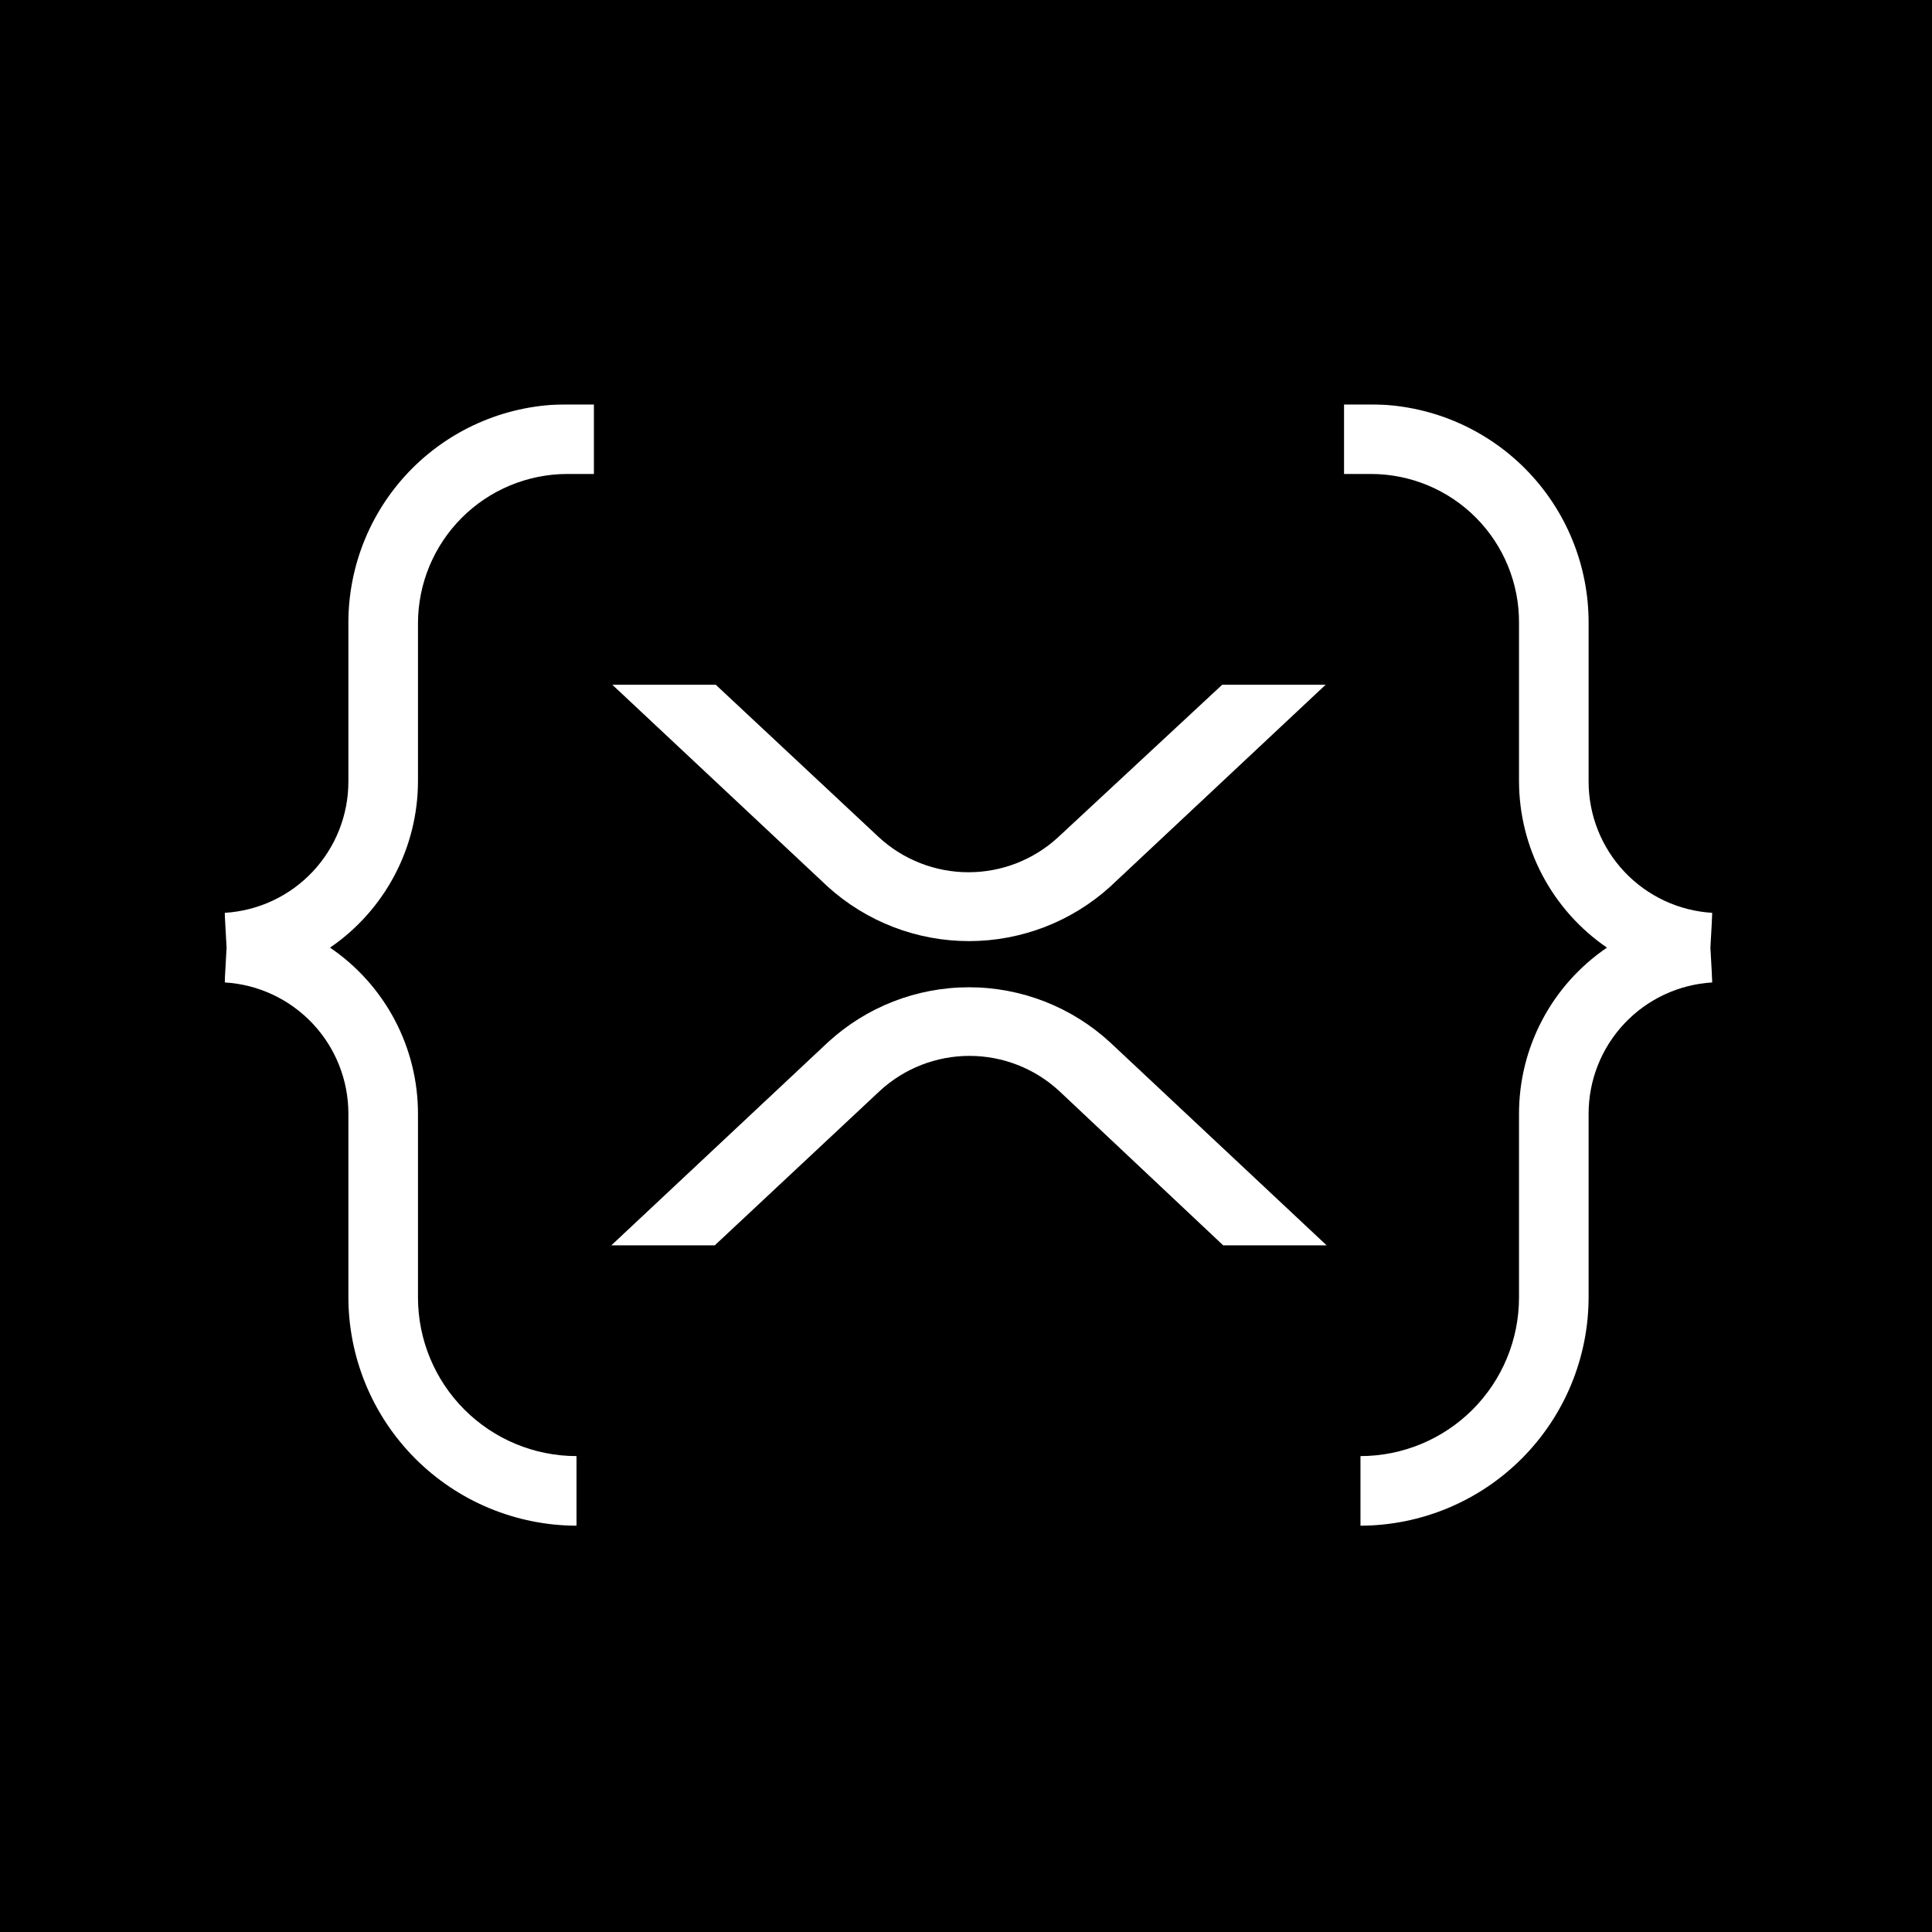
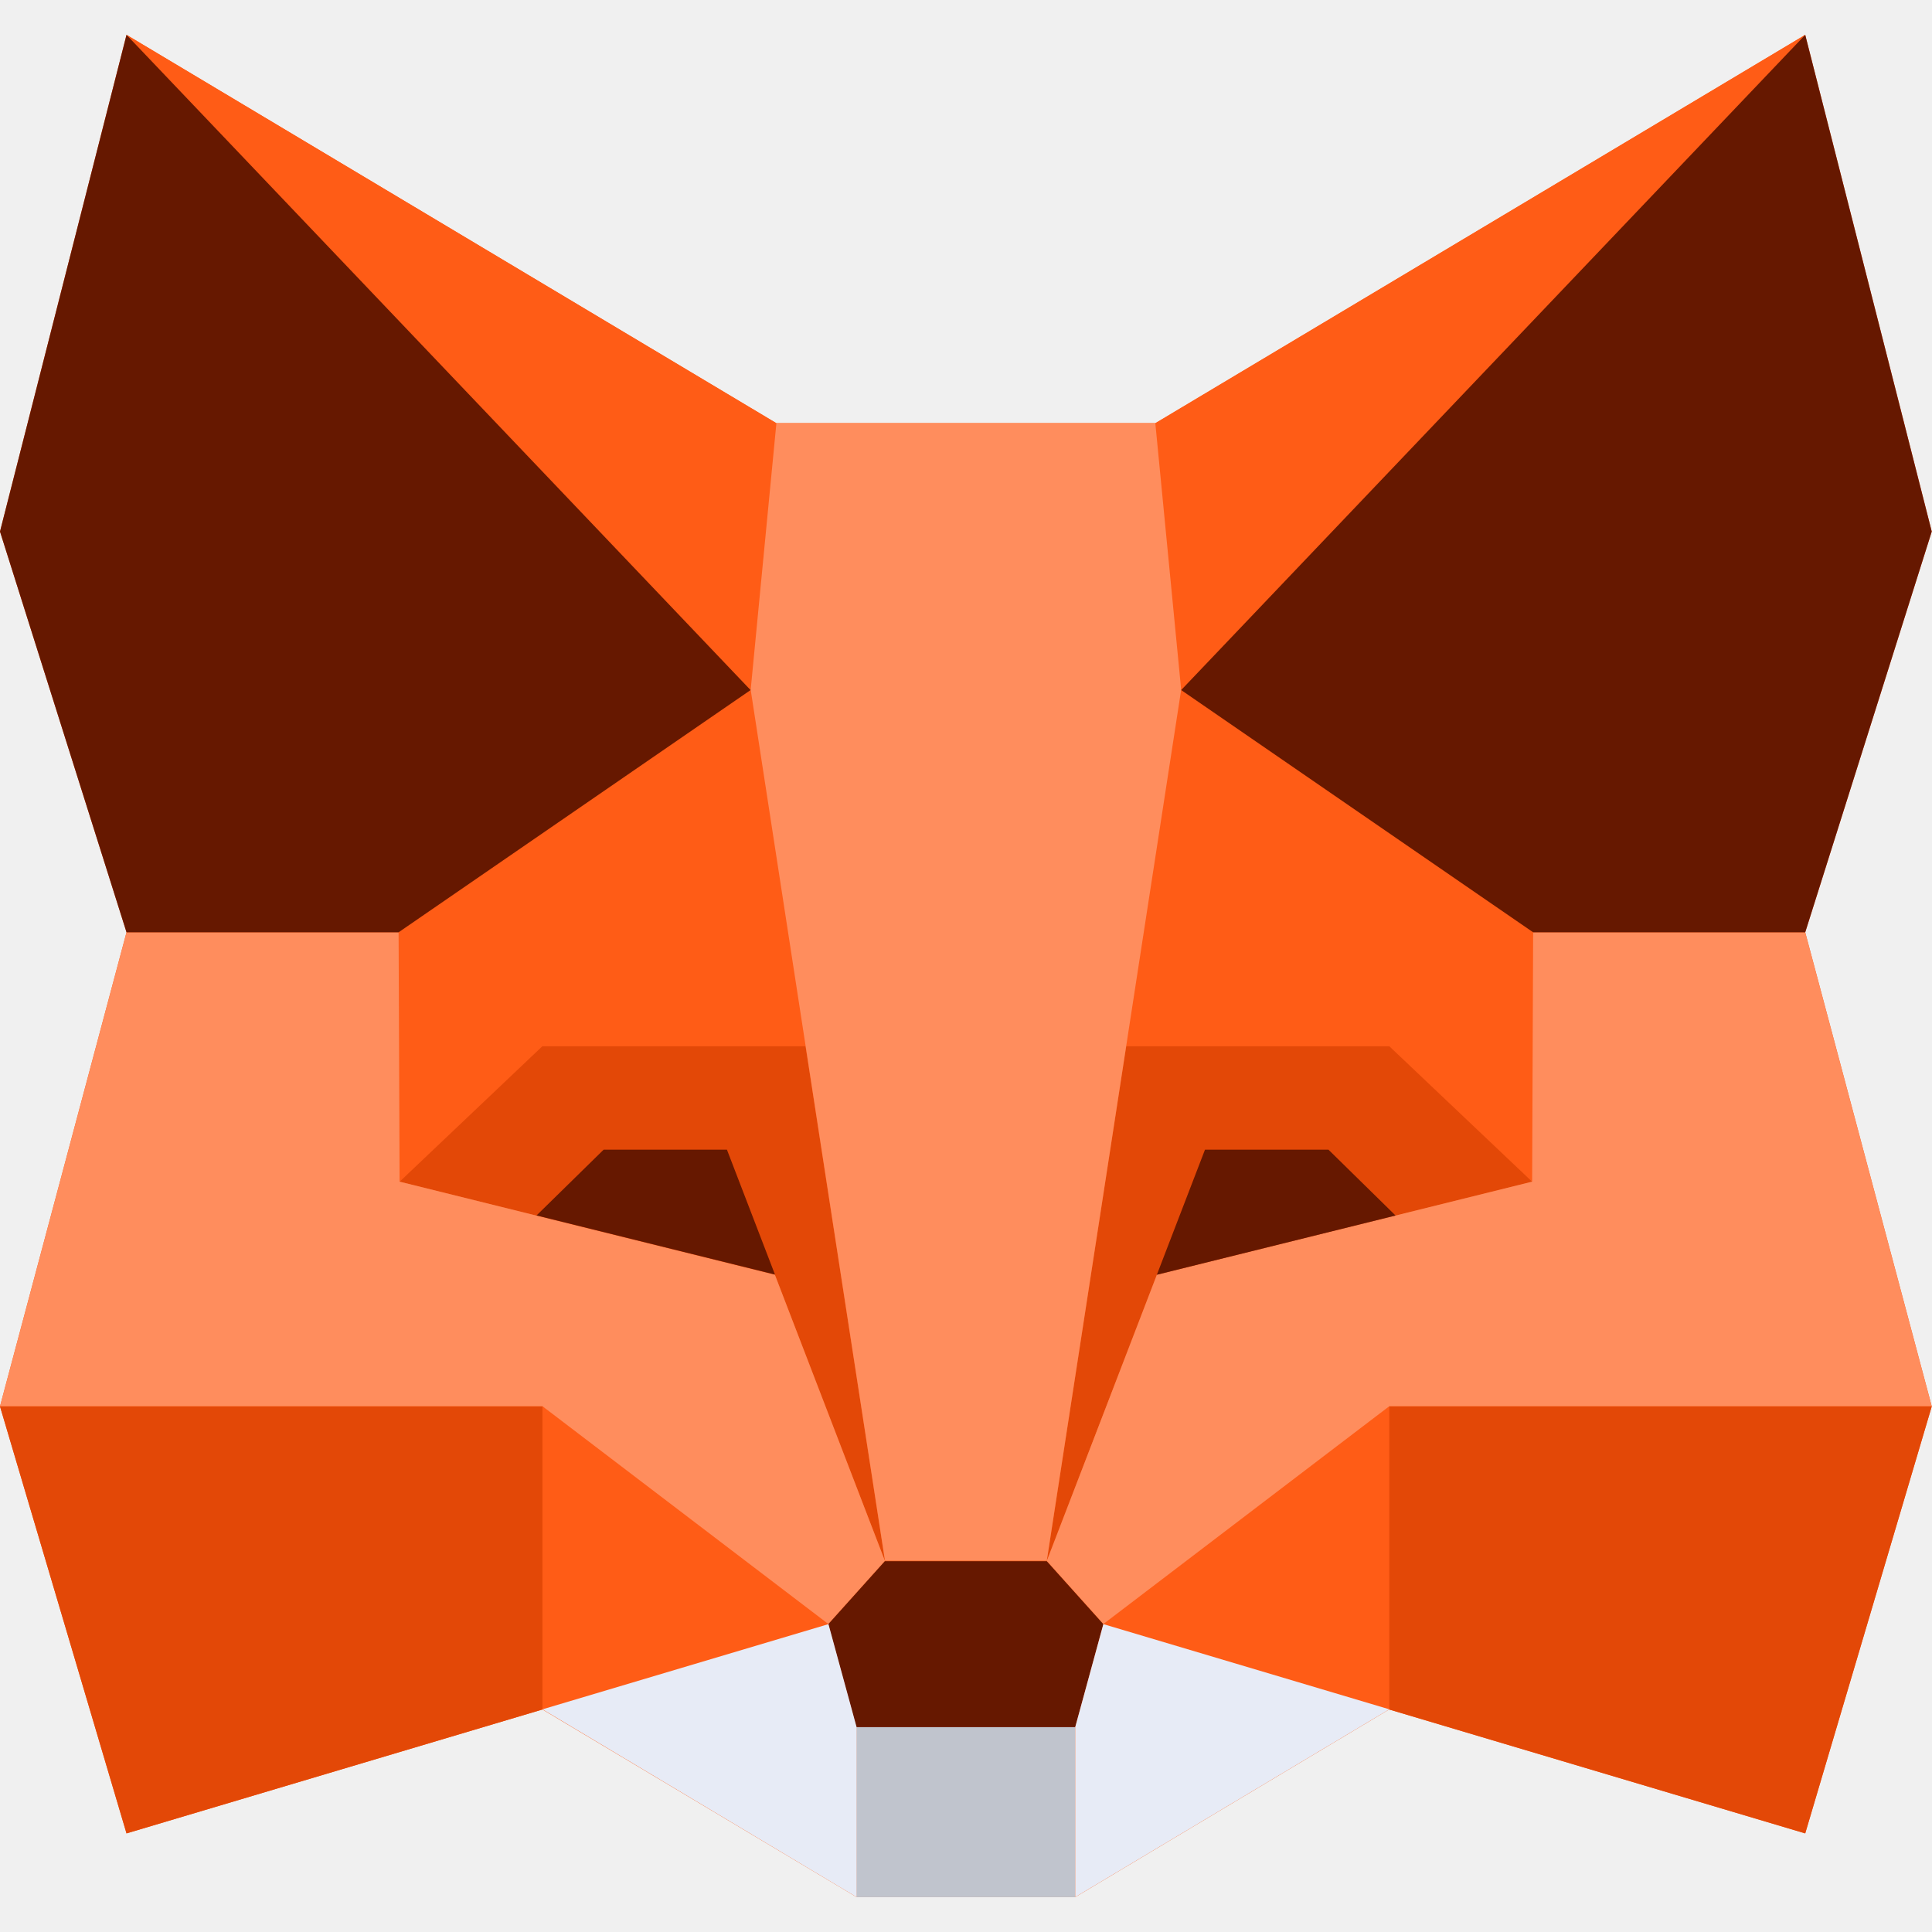
- <svg xmlns="http://www.w3.org/2000/svg" width="387" height="387" viewBox="0 0 387 387" fill="none">
-   <g clip-path="url(#clip0_2075_2)">
-     <path d="M387 0H0V387H387V0Z" fill="black" />
-     <mask id="mask0_2075_2" style="mask-type:luminance" maskUnits="userSpaceOnUse" x="45" y="81" width="298" height="225">
-       <path d="M343 81H45V306H343V81Z" fill="white" />
-     </mask>
-     <g mask="url(#mask0_2075_2)">
-       <path d="M113.546 94.942H118.967V81H113.546C107.798 80.995 102.105 82.123 96.793 84.321C91.481 86.518 86.655 89.741 82.591 93.806C78.526 97.871 75.303 102.697 73.106 108.008C70.908 113.32 69.78 119.013 69.785 124.761V156.516C69.796 163.24 67.236 169.714 62.627 174.61C58.019 179.507 51.712 182.455 45 182.85L45.387 189.821L45 196.792C51.712 197.187 58.019 200.136 62.627 205.032C67.236 209.928 69.796 216.402 69.785 223.126V259.722C69.764 271.866 74.566 283.521 83.135 292.126C91.704 300.731 103.338 305.582 115.482 305.613V291.671C107.061 291.666 98.987 288.319 93.033 282.365C87.079 276.411 83.731 268.336 83.726 259.916V223.126C83.732 216.558 82.129 210.088 79.058 204.282C75.986 198.477 71.539 193.512 66.106 189.821C71.524 186.115 75.959 181.147 79.028 175.344C82.098 169.542 83.711 163.081 83.726 156.516V124.761C83.762 116.863 86.915 109.299 92.5 103.715C98.084 98.13 105.648 94.977 113.546 94.942Z" fill="white" />
-       <path d="M274.648 94.942H269.227V81H274.648C286.227 81.031 297.32 85.657 305.489 93.863C313.659 102.069 318.236 113.182 318.215 124.761V156.516C318.204 163.24 320.765 169.714 325.373 174.61C329.981 179.507 336.288 182.455 343 182.85L342.613 189.821L343 196.792C336.288 197.187 329.981 200.135 325.373 205.032C320.765 209.928 318.204 216.402 318.215 223.126V259.722C318.236 271.866 313.434 283.521 304.865 292.126C296.297 300.731 284.662 305.582 272.518 305.613V291.671C280.939 291.666 289.013 288.319 294.967 282.365C300.921 276.41 304.269 268.336 304.274 259.916V223.126C304.268 216.557 305.871 210.088 308.943 204.282C312.014 198.476 316.461 193.511 321.894 189.821C316.477 186.115 312.041 181.147 308.972 175.344C305.902 169.542 304.29 163.081 304.274 156.516V124.761C304.294 120.855 303.543 116.984 302.064 113.37C300.585 109.756 298.407 106.469 295.654 103.698C292.902 100.928 289.629 98.728 286.024 97.225C282.42 95.723 278.554 94.947 274.648 94.942Z" fill="white" />
-       <path d="M244.828 137.153H265.547L222.367 177.622C214.62 184.632 204.544 188.514 194.097 188.514C183.649 188.514 173.573 184.632 165.826 177.622L122.646 137.153H143.365L176.089 167.747C180.976 172.232 187.367 174.72 194 174.72C200.633 174.72 207.024 172.232 211.911 167.747L244.828 137.153Z" fill="white" />
-       <path d="M143.172 249.459H122.453L165.827 208.796C173.531 201.7 183.622 197.761 194.097 197.761C204.571 197.761 214.663 201.7 222.367 208.796L265.741 249.459H245.022L212.105 218.478C207.218 213.993 200.826 211.505 194.194 211.505C187.561 211.505 181.169 213.993 176.283 218.478L143.172 249.459Z" fill="white" />
-     </g>
-   </g>
-   <defs>
-     <clipPath id="clip0_2075_2">
-       <rect width="387" height="387" fill="white" />
-     </clipPath>
-   </defs>
+ <svg xmlns="http://www.w3.org/2000/svg" width="142" height="142" viewBox="0 -2.561 142 142">
+   <path style="fill:#FF5C16;" d="M132.682,132.192l-30.583-9.106l-23.063,13.787l-16.092-0.007l-23.077-13.78l-30.569,9.106L0,100.801  l9.299-34.839L0,36.507L9.299,0l47.766,28.538h27.85L132.682,0l9.299,36.507l-9.299,29.455l9.299,34.839L132.682,132.192  L132.682,132.192z" />
+   <path style="fill:#FF5C16;" d="M9.305,0l47.767,28.558l-1.899,19.599L9.305,0z M39.875,100.814l21.017,16.01l-21.017,6.261  C39.875,123.085,39.875,100.814,39.875,100.814z M59.212,74.345l-4.039-26.174L29.317,65.97l-0.014-0.007v0.013l0.08,18.321  l10.485-9.951L59.212,74.345L59.212,74.345z M132.682,0L84.915,28.558l1.893,19.599L132.682,0z M102.113,100.814l-21.018,16.01  l21.018,6.261V100.814z M112.678,65.975h0.007H112.678v-0.013l-0.006,0.007L86.815,48.171l-4.039,26.174h19.336l10.492,9.95  C112.604,84.295,112.678,65.975,112.678,65.975z" />
+   <path style="fill:#E34807;" d="M39.868,123.085l-30.569,9.106L0,100.814h39.868C39.868,100.814,39.868,123.085,39.868,123.085z   M59.205,74.338l5.839,37.84l-8.093-21.04L29.37,84.295l10.491-9.956h19.344L59.205,74.338z M102.112,123.085l30.57,9.106  l9.299-31.378h-39.869C102.112,100.814,102.112,123.085,102.112,123.085z M82.776,74.338l-5.839,37.84l8.092-21.04l27.583-6.843  l-10.498-9.956H82.776V74.338z" />
+   <path style="fill:#FF8D5D;" d="M0,100.801l9.299-34.839h19.997l0.073,18.327l27.584,6.843l8.092,21.039l-4.16,4.633l-21.017-16.01H0  V100.801z M141.981,100.801l-9.299-34.839h-19.998l-0.073,18.327l-27.582,6.843l-8.093,21.039l4.159,4.633l21.018-16.01h39.868  V100.801z M84.915,28.538h-27.85l-1.891,19.599l9.872,64.013h11.891l9.878-64.013L84.915,28.538z" />
+   <path style="fill:#661800;" d="M9.299,0L0,36.507l9.299,29.455h19.997l25.87-17.804L9.299,0z M53.426,81.938h-9.059l-4.932,4.835  l17.524,4.344l-3.533-9.186V81.938z M132.682,0l9.299,36.507l-9.299,29.455h-19.998L86.815,48.158L132.682,0z M88.568,81.938h9.072  l4.932,4.841l-17.544,4.353l3.54-9.201V81.938z M79.029,124.385l2.067-7.567l-4.16-4.633h-11.9l-4.159,4.633l2.066,7.567" />
+   <path style="fill:#C0C4CD;" d="M79.029,124.384v12.495H62.945v-12.495L79.029,124.384L79.029,124.384z" />
+   <path style="fill:#E7EBF6;" d="M39.875,123.072l23.083,13.8v-12.495l-2.067-7.566C60.891,116.811,39.875,123.072,39.875,123.072z   M102.113,123.072l-23.084,13.8v-12.495l2.067-7.566C81.096,116.811,102.113,123.072,102.113,123.072z" />
</svg>
